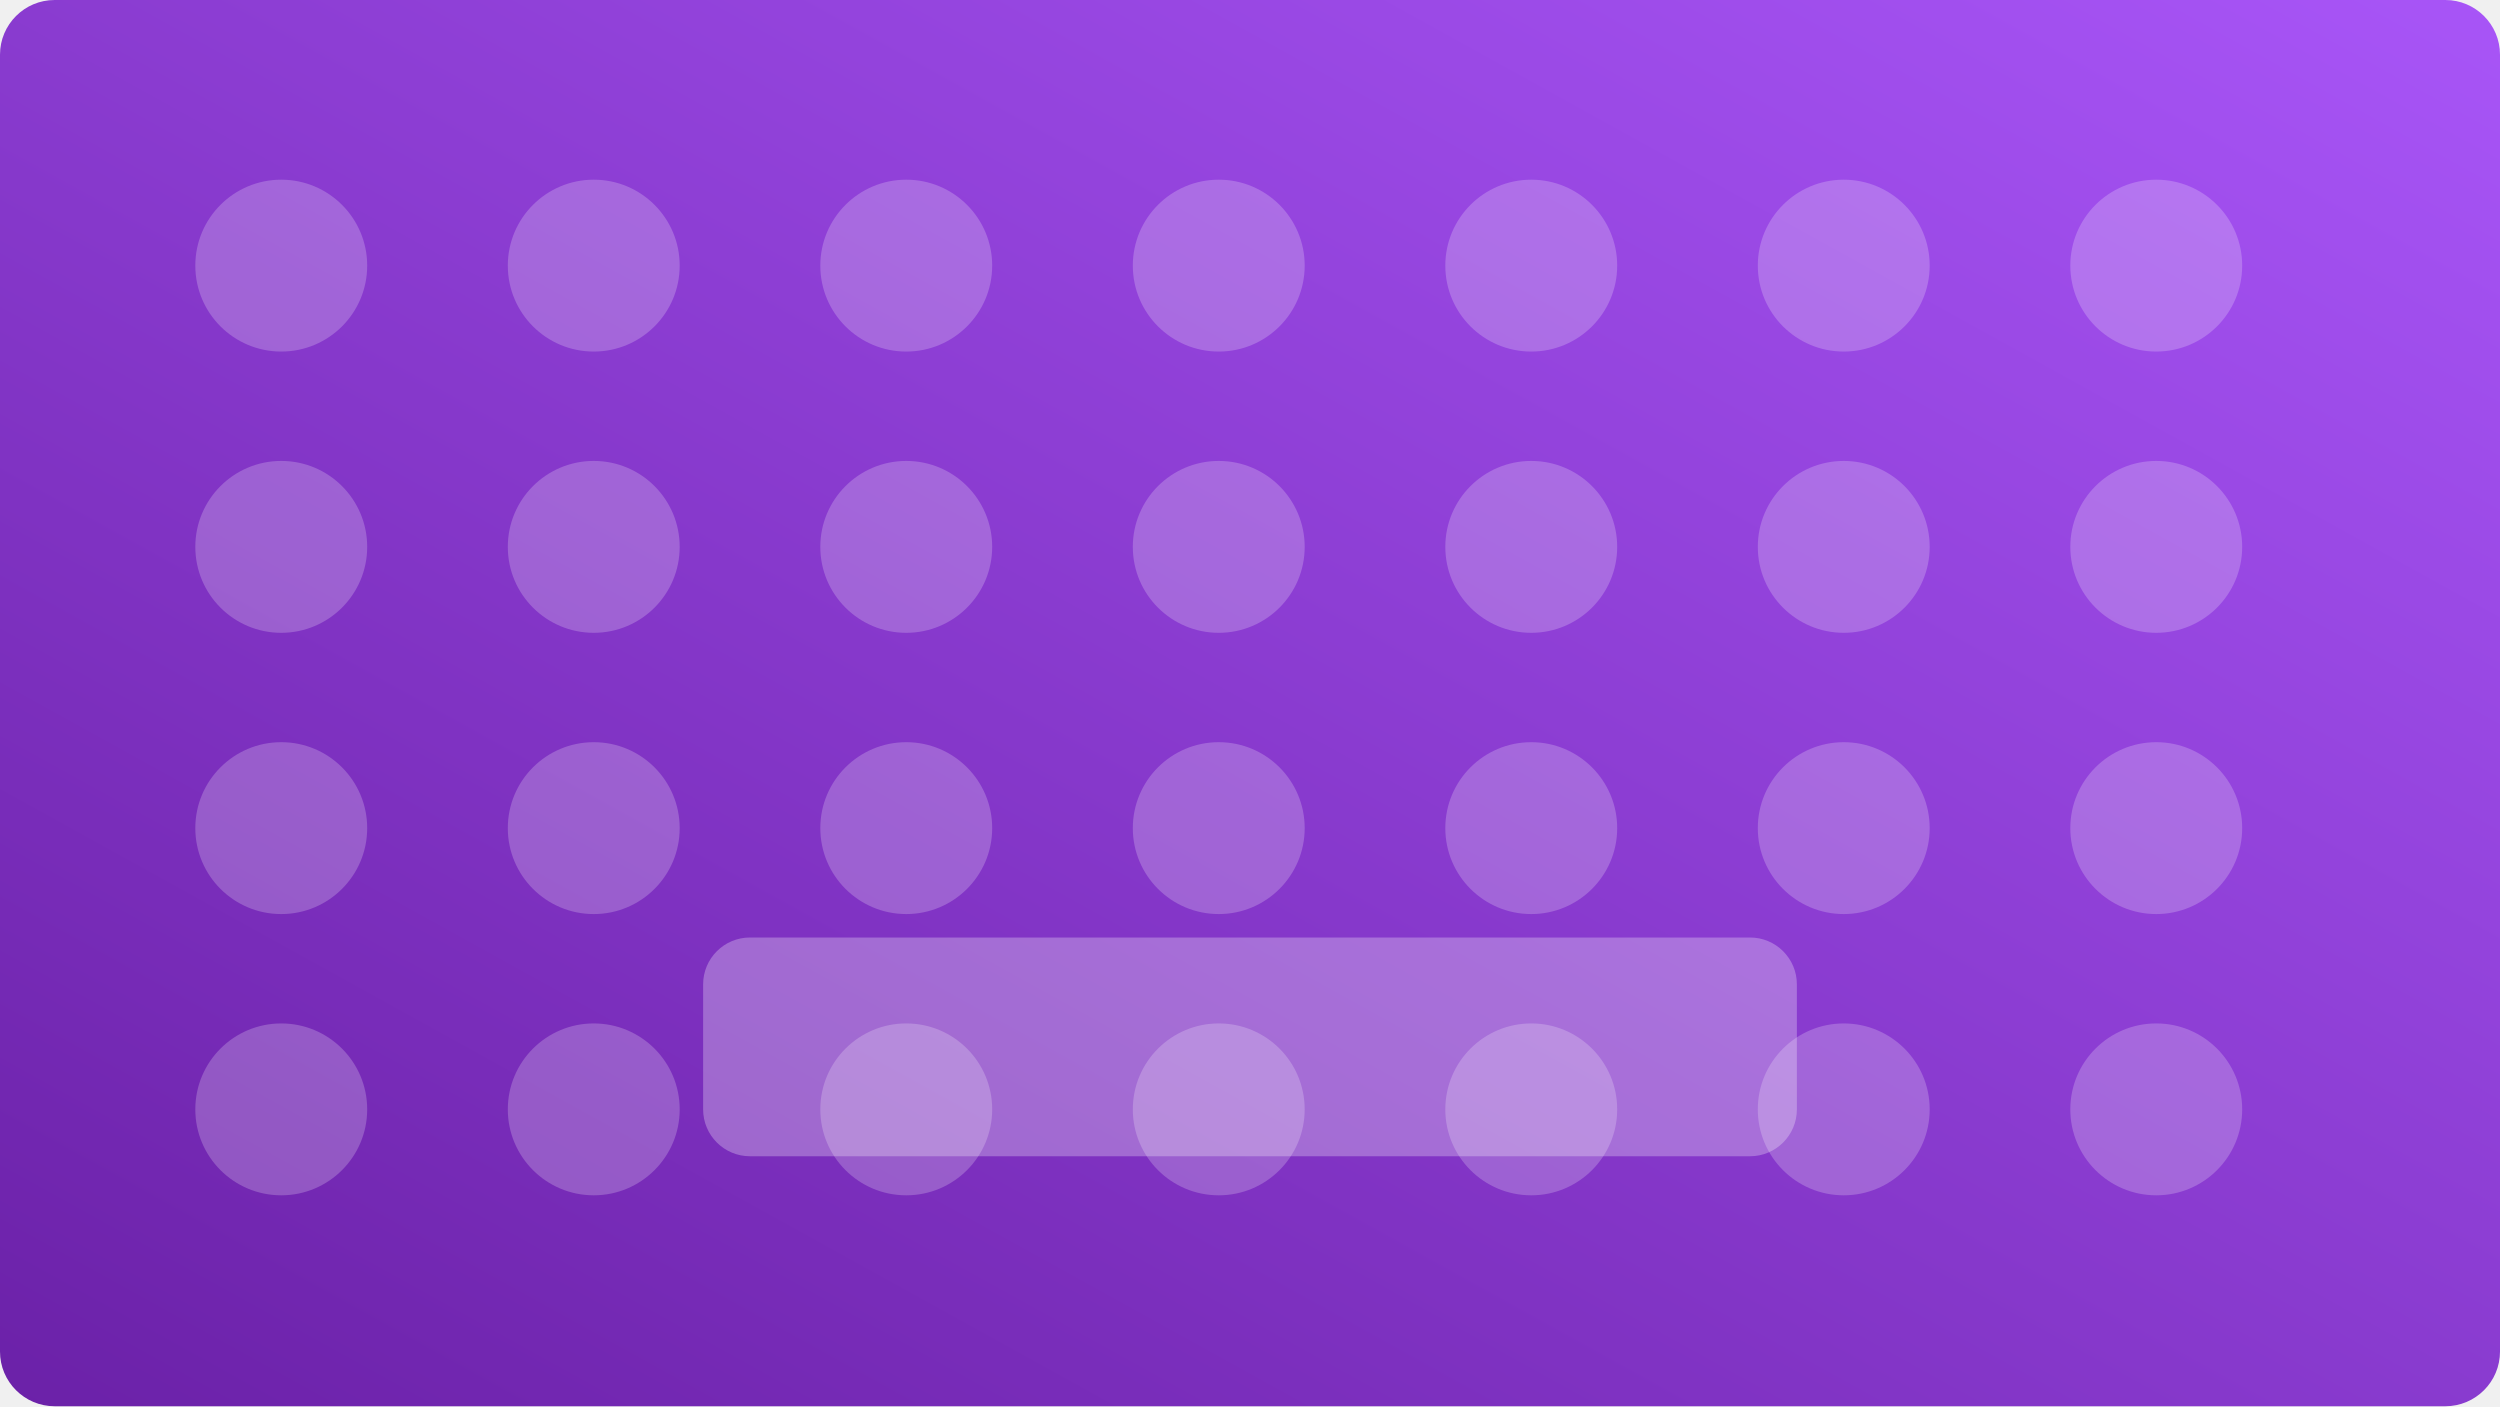
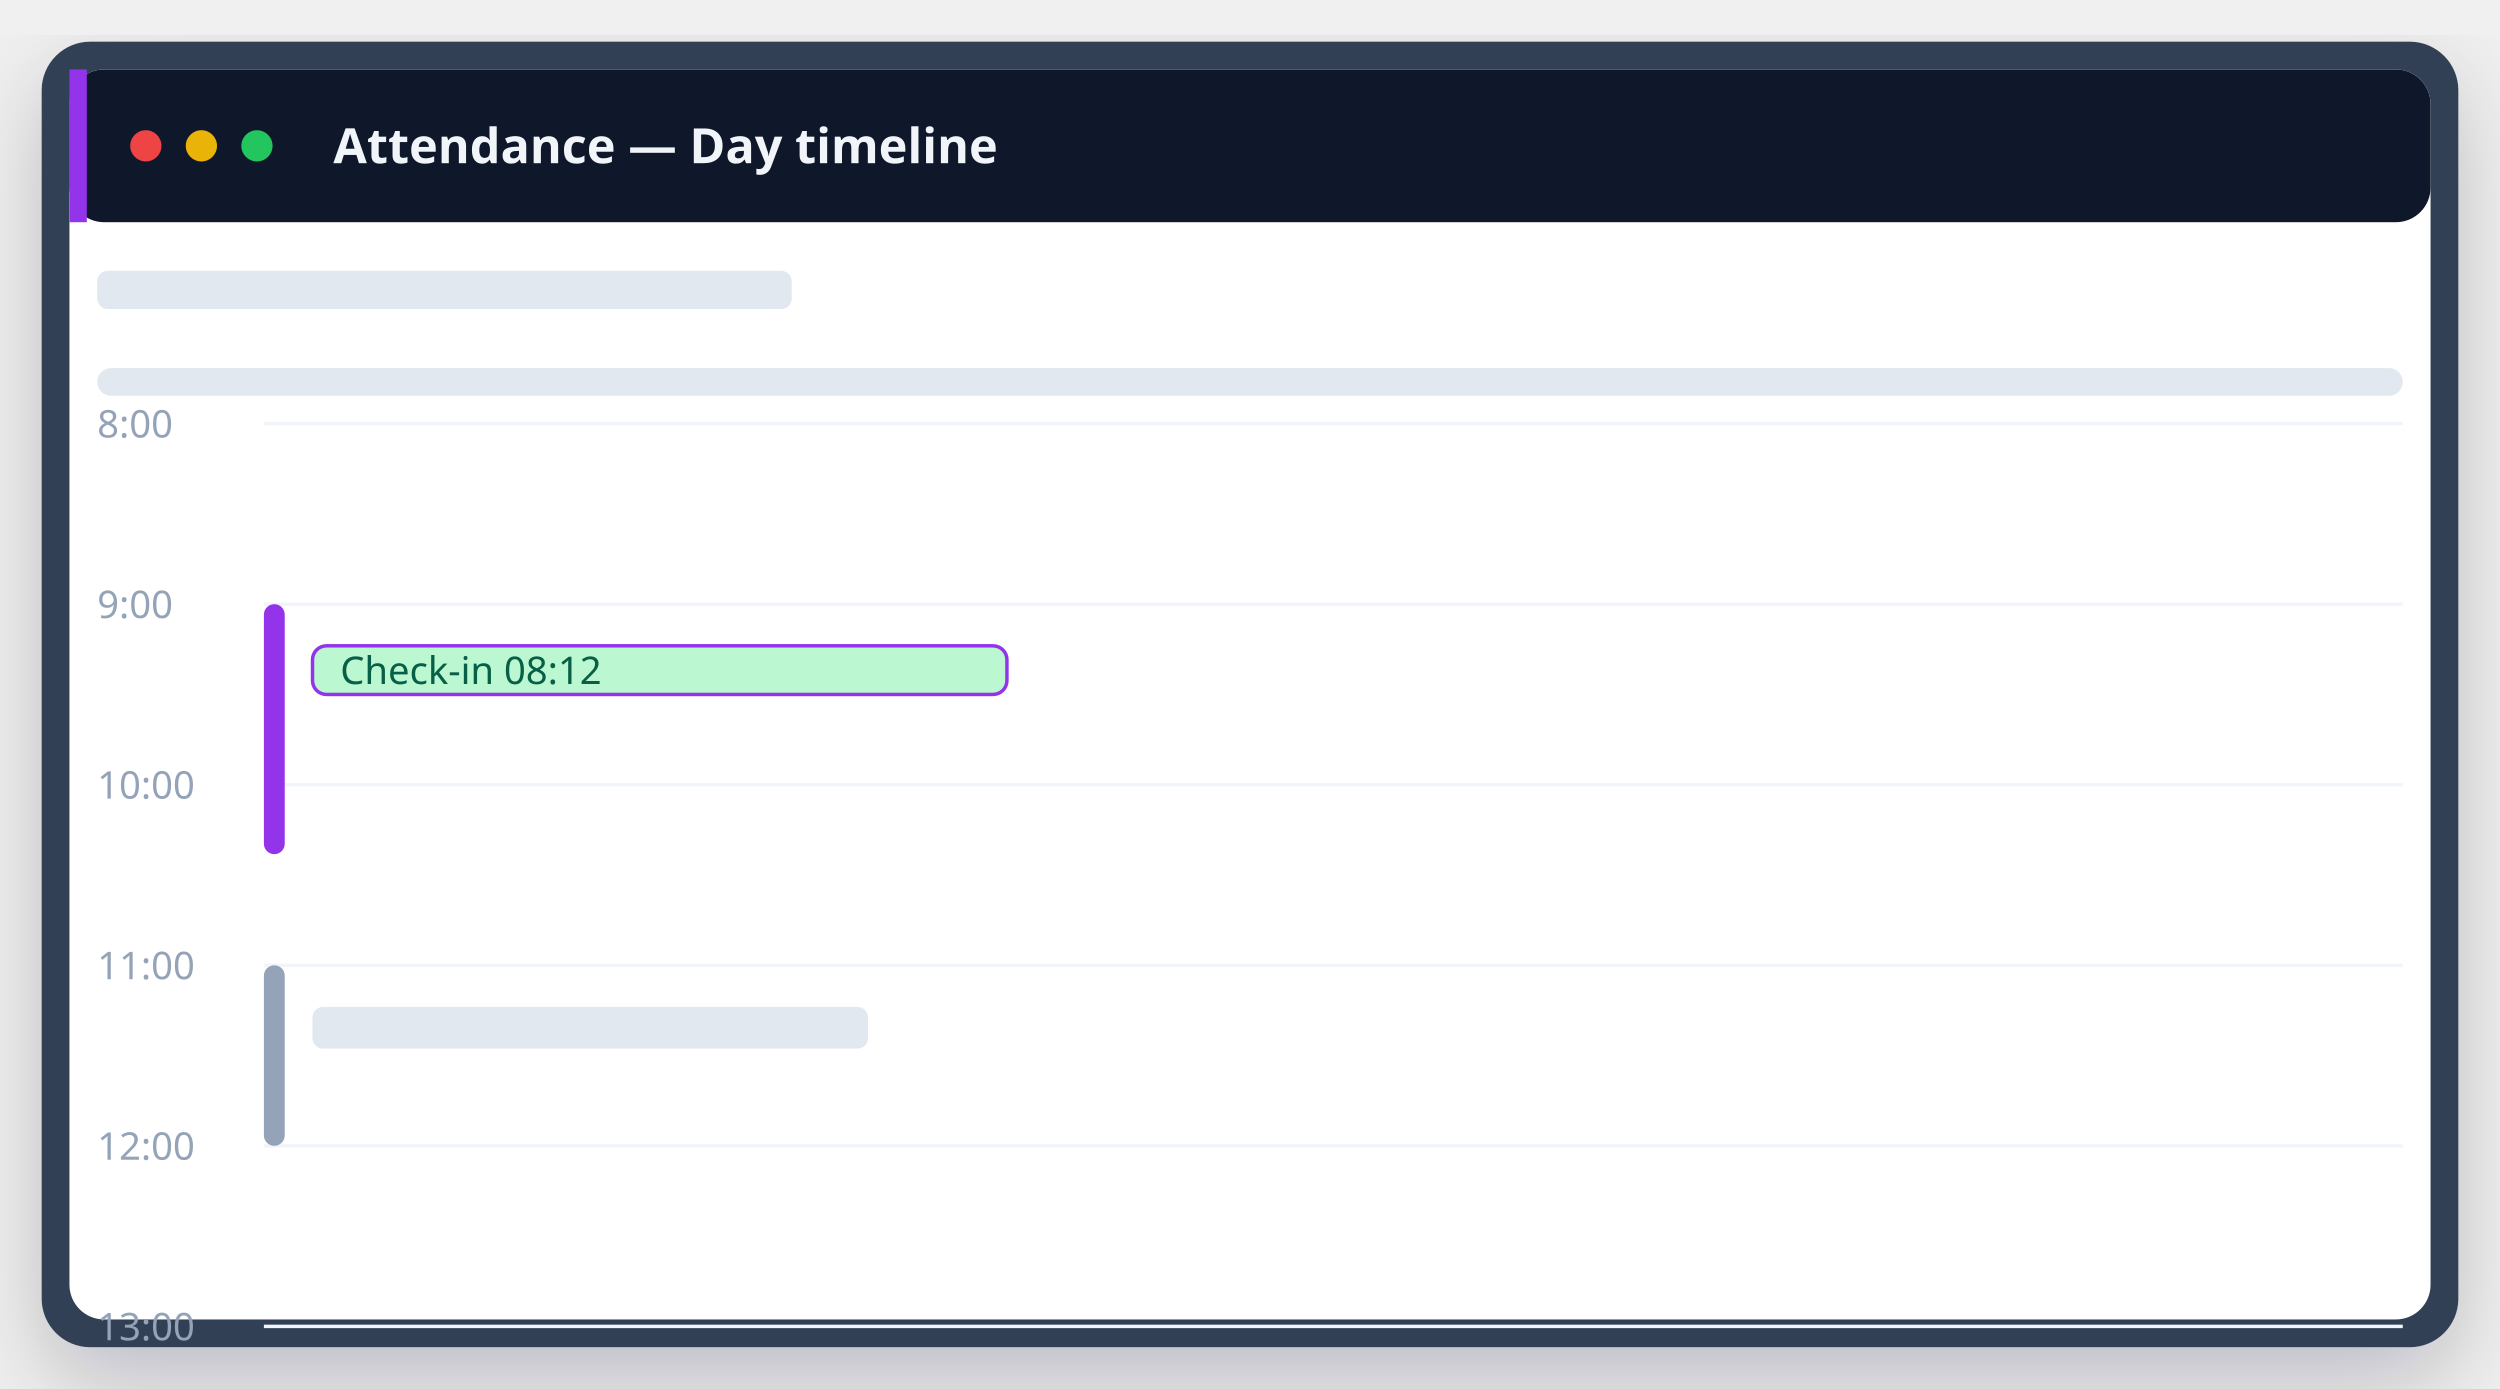
- <svg xmlns="http://www.w3.org/2000/svg" viewBox="0 0 640 360">
+ <svg xmlns="http://www.w3.org/2000/svg" viewBox="0 0 720 400" width="720" height="400">
  <defs>
-     <linearGradient id="g" x1="1" y1="0" x2="0" y2="1">
-       <stop stop-color="#a855f7" />
-       <stop offset="1" stop-color="#6b21a8" />
-     </linearGradient>
+     <filter id="sd" x="-15%" y="-15%" width="130%" height="130%">
+       <feDropShadow dx="0" dy="10" stdDeviation="14" flood-color="#0f172a" flood-opacity=".22" />
+     </filter>
  </defs>
-   <rect width="640" height="360" rx="14" fill="url(#g)" />
-   <circle cx="72" cy="68" r="22" fill="#fff" opacity=".22" />
-   <circle cx="152" cy="68" r="22" fill="#fff" opacity=".22" />
-   <circle cx="232" cy="68" r="22" fill="#fff" opacity=".22" />
-   <circle cx="312" cy="68" r="22" fill="#fff" opacity=".22" />
-   <circle cx="392" cy="68" r="22" fill="#fff" opacity=".22" />
-   <circle cx="472" cy="68" r="22" fill="#fff" opacity=".22" />
-   <circle cx="552" cy="68" r="22" fill="#fff" opacity=".22" />
-   <circle cx="72" cy="140" r="22" fill="#fff" opacity=".22" />
-   <circle cx="152" cy="140" r="22" fill="#fff" opacity=".22" />
-   <circle cx="232" cy="140" r="22" fill="#fff" opacity=".22" />
-   <circle cx="312" cy="140" r="22" fill="#fff" opacity=".22" />
-   <circle cx="392" cy="140" r="22" fill="#fff" opacity=".22" />
-   <circle cx="472" cy="140" r="22" fill="#fff" opacity=".22" />
-   <circle cx="552" cy="140" r="22" fill="#fff" opacity=".22" />
-   <circle cx="72" cy="212" r="22" fill="#fff" opacity=".22" />
-   <circle cx="152" cy="212" r="22" fill="#fff" opacity=".22" />
-   <circle cx="232" cy="212" r="22" fill="#fff" opacity=".22" />
-   <circle cx="312" cy="212" r="22" fill="#fff" opacity=".22" />
-   <circle cx="392" cy="212" r="22" fill="#fff" opacity=".22" />
-   <circle cx="472" cy="212" r="22" fill="#fff" opacity=".22" />
-   <circle cx="552" cy="212" r="22" fill="#fff" opacity=".22" />
-   <circle cx="72" cy="284" r="22" fill="#fff" opacity=".22" />
-   <circle cx="152" cy="284" r="22" fill="#fff" opacity=".22" />
-   <circle cx="232" cy="284" r="22" fill="#fff" opacity=".22" />
-   <circle cx="312" cy="284" r="22" fill="#fff" opacity=".22" />
-   <circle cx="392" cy="284" r="22" fill="#fff" opacity=".22" />
-   <circle cx="472" cy="284" r="22" fill="#fff" opacity=".22" />
-   <circle cx="552" cy="284" r="22" fill="#fff" opacity=".22" />
-   <rect x="180" y="240" width="280" height="56" rx="12" fill="#fff" opacity=".28" />
+   <rect x="12" y="12" width="696" height="376" rx="14" fill="#334155" filter="url(#sd)" />
+   <rect x="20" y="20" width="680" height="360" rx="10" fill="#ffffff" />
+   <rect x="20" y="20" width="680" height="44" rx="10" fill="#0f172a" />
+   <rect x="20" y="20" width="5" height="44" rx="10 0 0 10" fill="#9333ea" />
+   <circle cx="42" cy="42" r="4.5" fill="#ef4444" />
+   <circle cx="58" cy="42" r="4.5" fill="#eab308" />
+   <circle cx="74" cy="42" r="4.5" fill="#22c55e" />
+   <text x="96" y="47" fill="#f1f5f9" font-family="Segoe UI,system-ui,sans-serif" font-size="14" font-weight="600">Attendance — Day timeline</text>
+   <g transform="translate(28 78)">
+     <rect x="0" y="0" width="200" height="11" rx="3" fill="#e2e8f0" />
+     <rect x="0" y="28" width="664" height="8" rx="4" fill="#e2e8f0" />
+     <text x="0" y="48" fill="#94a3b8" font-family="Segoe UI,sans-serif" font-size="11">8:00</text>
+     <line x1="48" y1="44" x2="664" y2="44" stroke="#f1f5f9" stroke-width="1" />
+     <text x="0" y="100" fill="#94a3b8" font-family="Segoe UI,sans-serif" font-size="11">9:00</text>
+     <line x1="48" y1="96" x2="664" y2="96" stroke="#f1f5f9" stroke-width="1" />
+     <text x="0" y="152" fill="#94a3b8" font-family="Segoe UI,sans-serif" font-size="11">10:00</text>
+     <line x1="48" y1="148" x2="664" y2="148" stroke="#f1f5f9" stroke-width="1" />
+     <text x="0" y="204" fill="#94a3b8" font-family="Segoe UI,sans-serif" font-size="11">11:00</text>
+     <line x1="48" y1="200" x2="664" y2="200" stroke="#f1f5f9" stroke-width="1" />
+     <text x="0" y="256" fill="#94a3b8" font-family="Segoe UI,sans-serif" font-size="11">12:00</text>
+     <line x1="48" y1="252" x2="664" y2="252" stroke="#f1f5f9" stroke-width="1" />
+     <text x="0" y="308" fill="#94a3b8" font-family="Segoe UI,sans-serif" font-size="11">13:00</text>
+     <line x1="48" y1="304" x2="664" y2="304" stroke="#f1f5f9" stroke-width="1" />
+     <text x="0" y="360" fill="#94a3b8" font-family="Segoe UI,sans-serif" font-size="11">14:00</text>
+     <line x1="48" y1="356" x2="664" y2="356" stroke="#f1f5f9" stroke-width="1" />
+     <text x="0" y="412" fill="#94a3b8" font-family="Segoe UI,sans-serif" font-size="11">15:00</text>
+     <line x1="48" y1="408" x2="664" y2="408" stroke="#f1f5f9" stroke-width="1" />
+     <rect x="48" y="96" width="6" height="72" rx="3" fill="#9333ea" />
+     <rect x="62" y="108" width="200" height="14" rx="4" fill="#bbf7d0" stroke="#9333ea" />
+     <text x="70" y="119" fill="#065f46" font-family="Segoe UI,sans-serif" font-size="11">Check-in 08:12</text>
+     <rect x="48" y="200" width="6" height="52" rx="3" fill="#94a3b8" />
+     <rect x="62" y="212" width="160" height="12" rx="3" fill="#e2e8f0" />
+   </g>
</svg>
